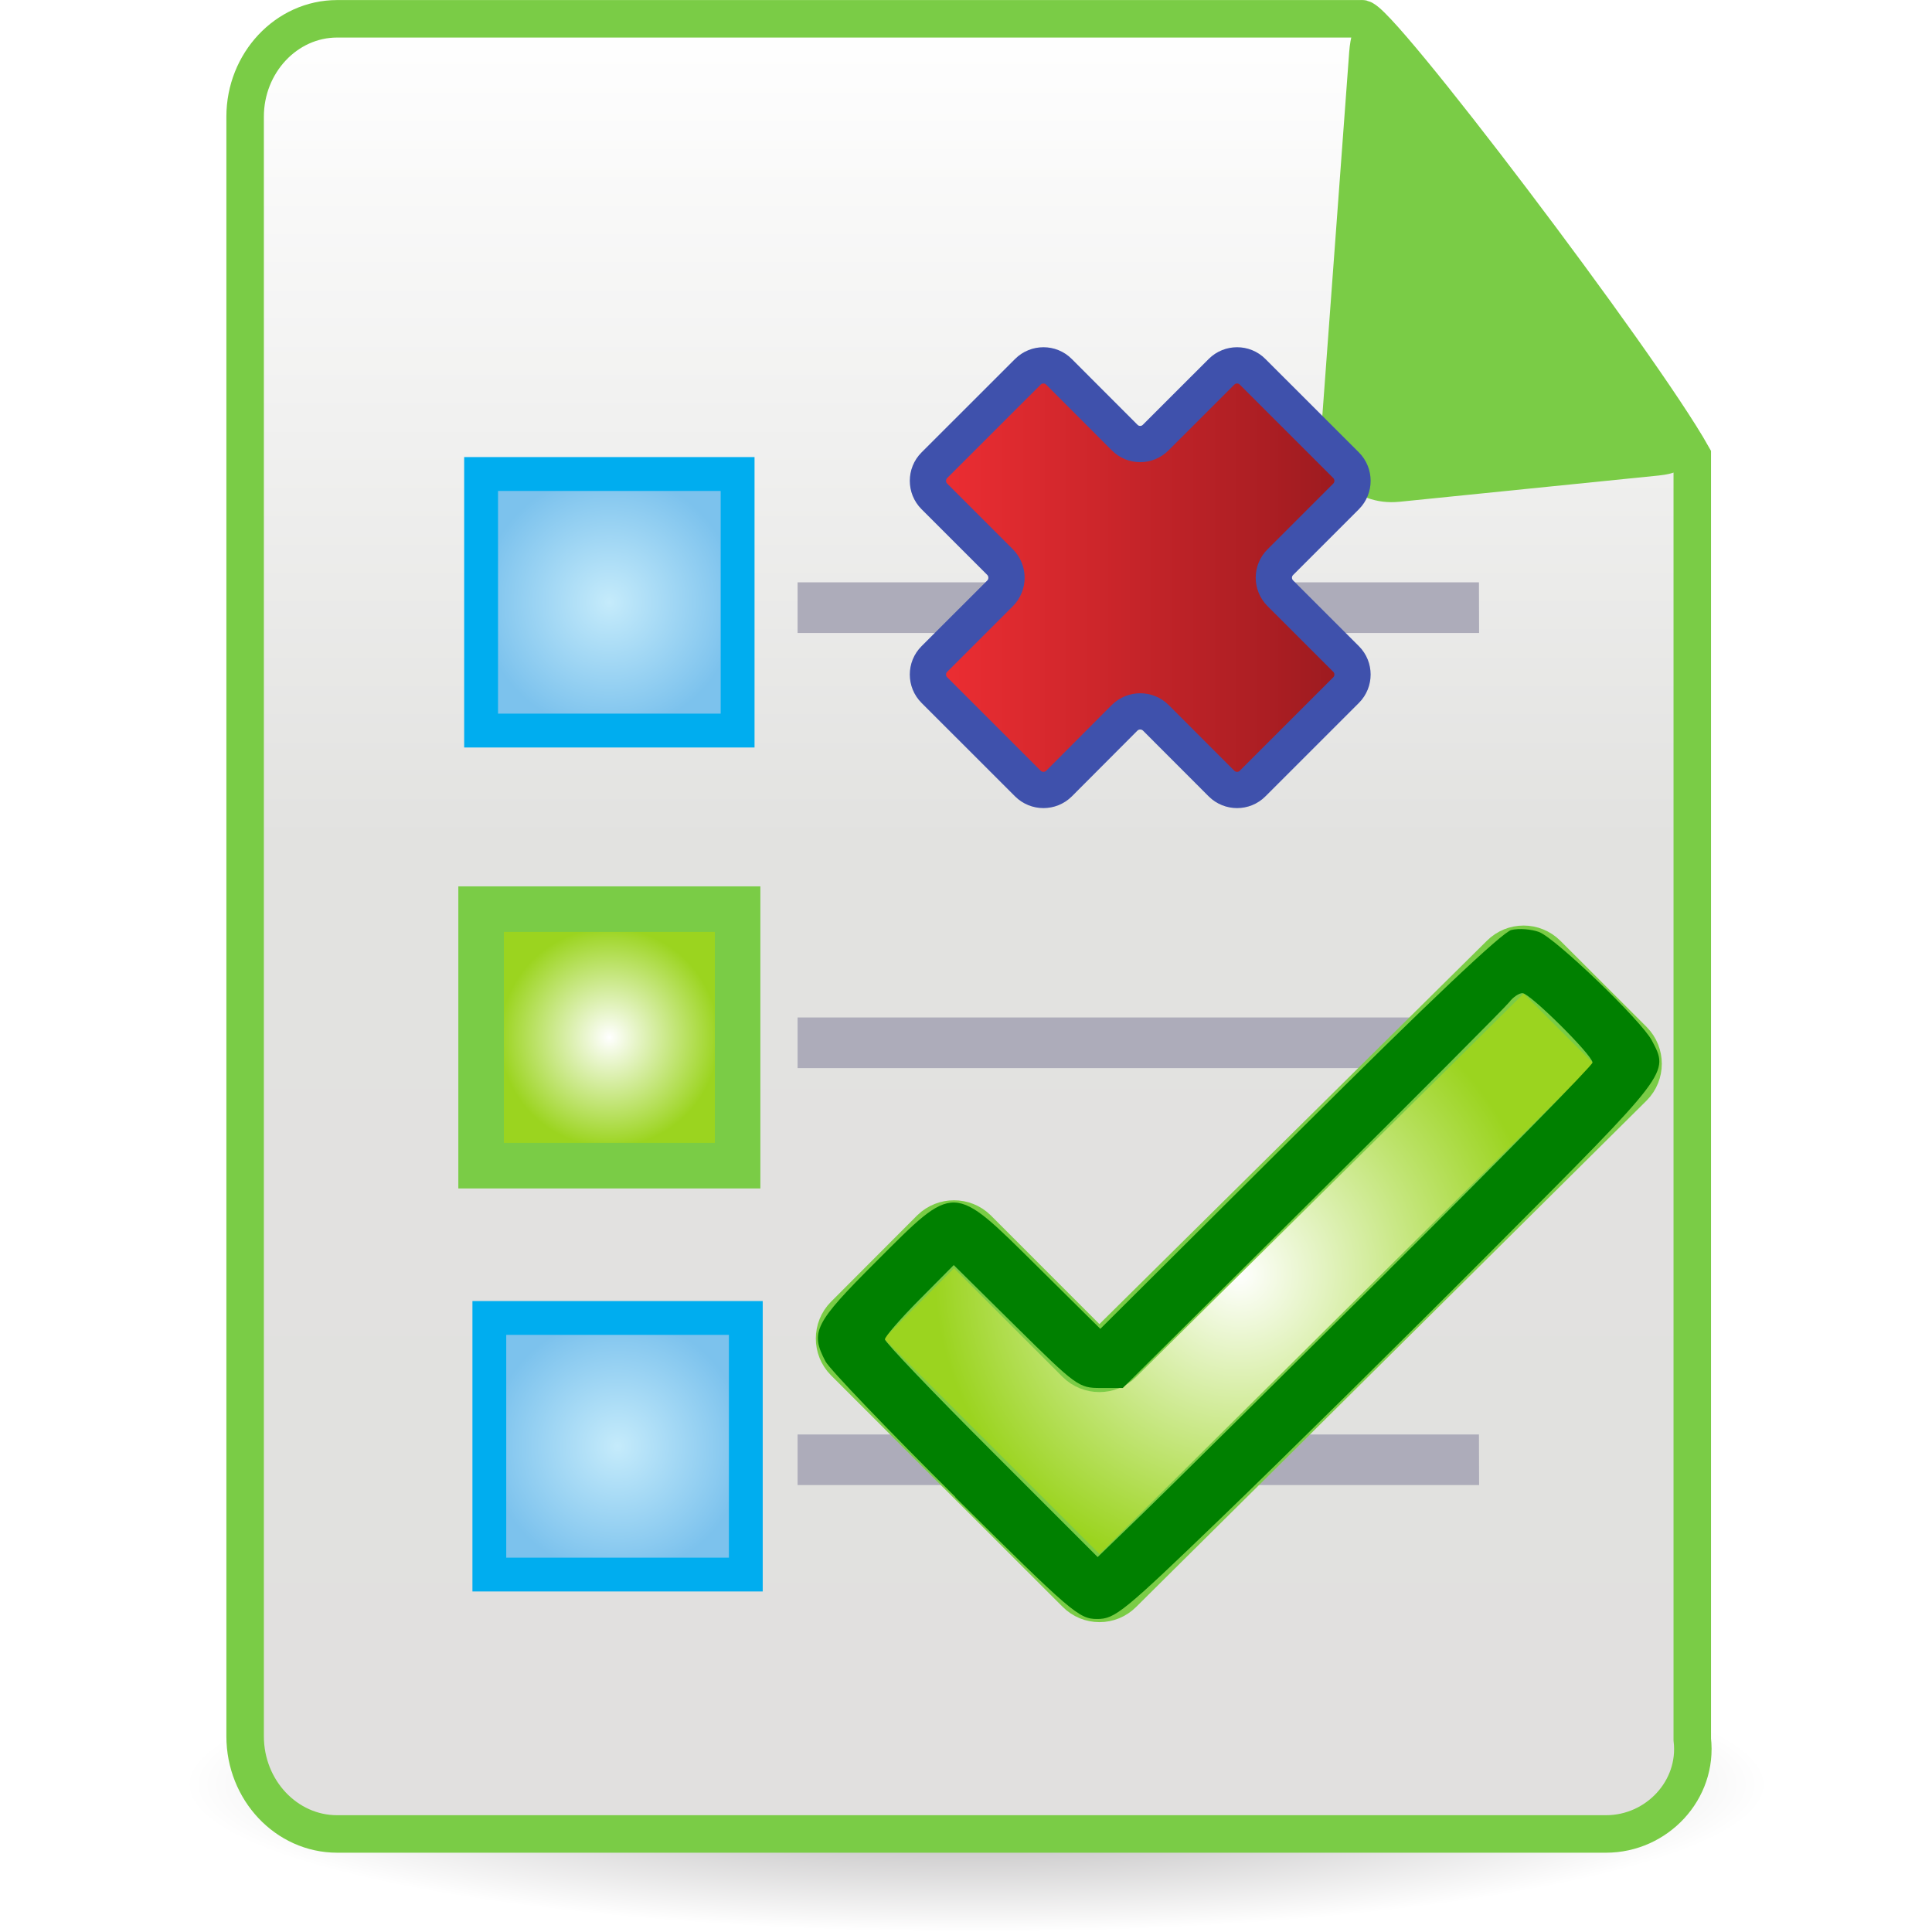
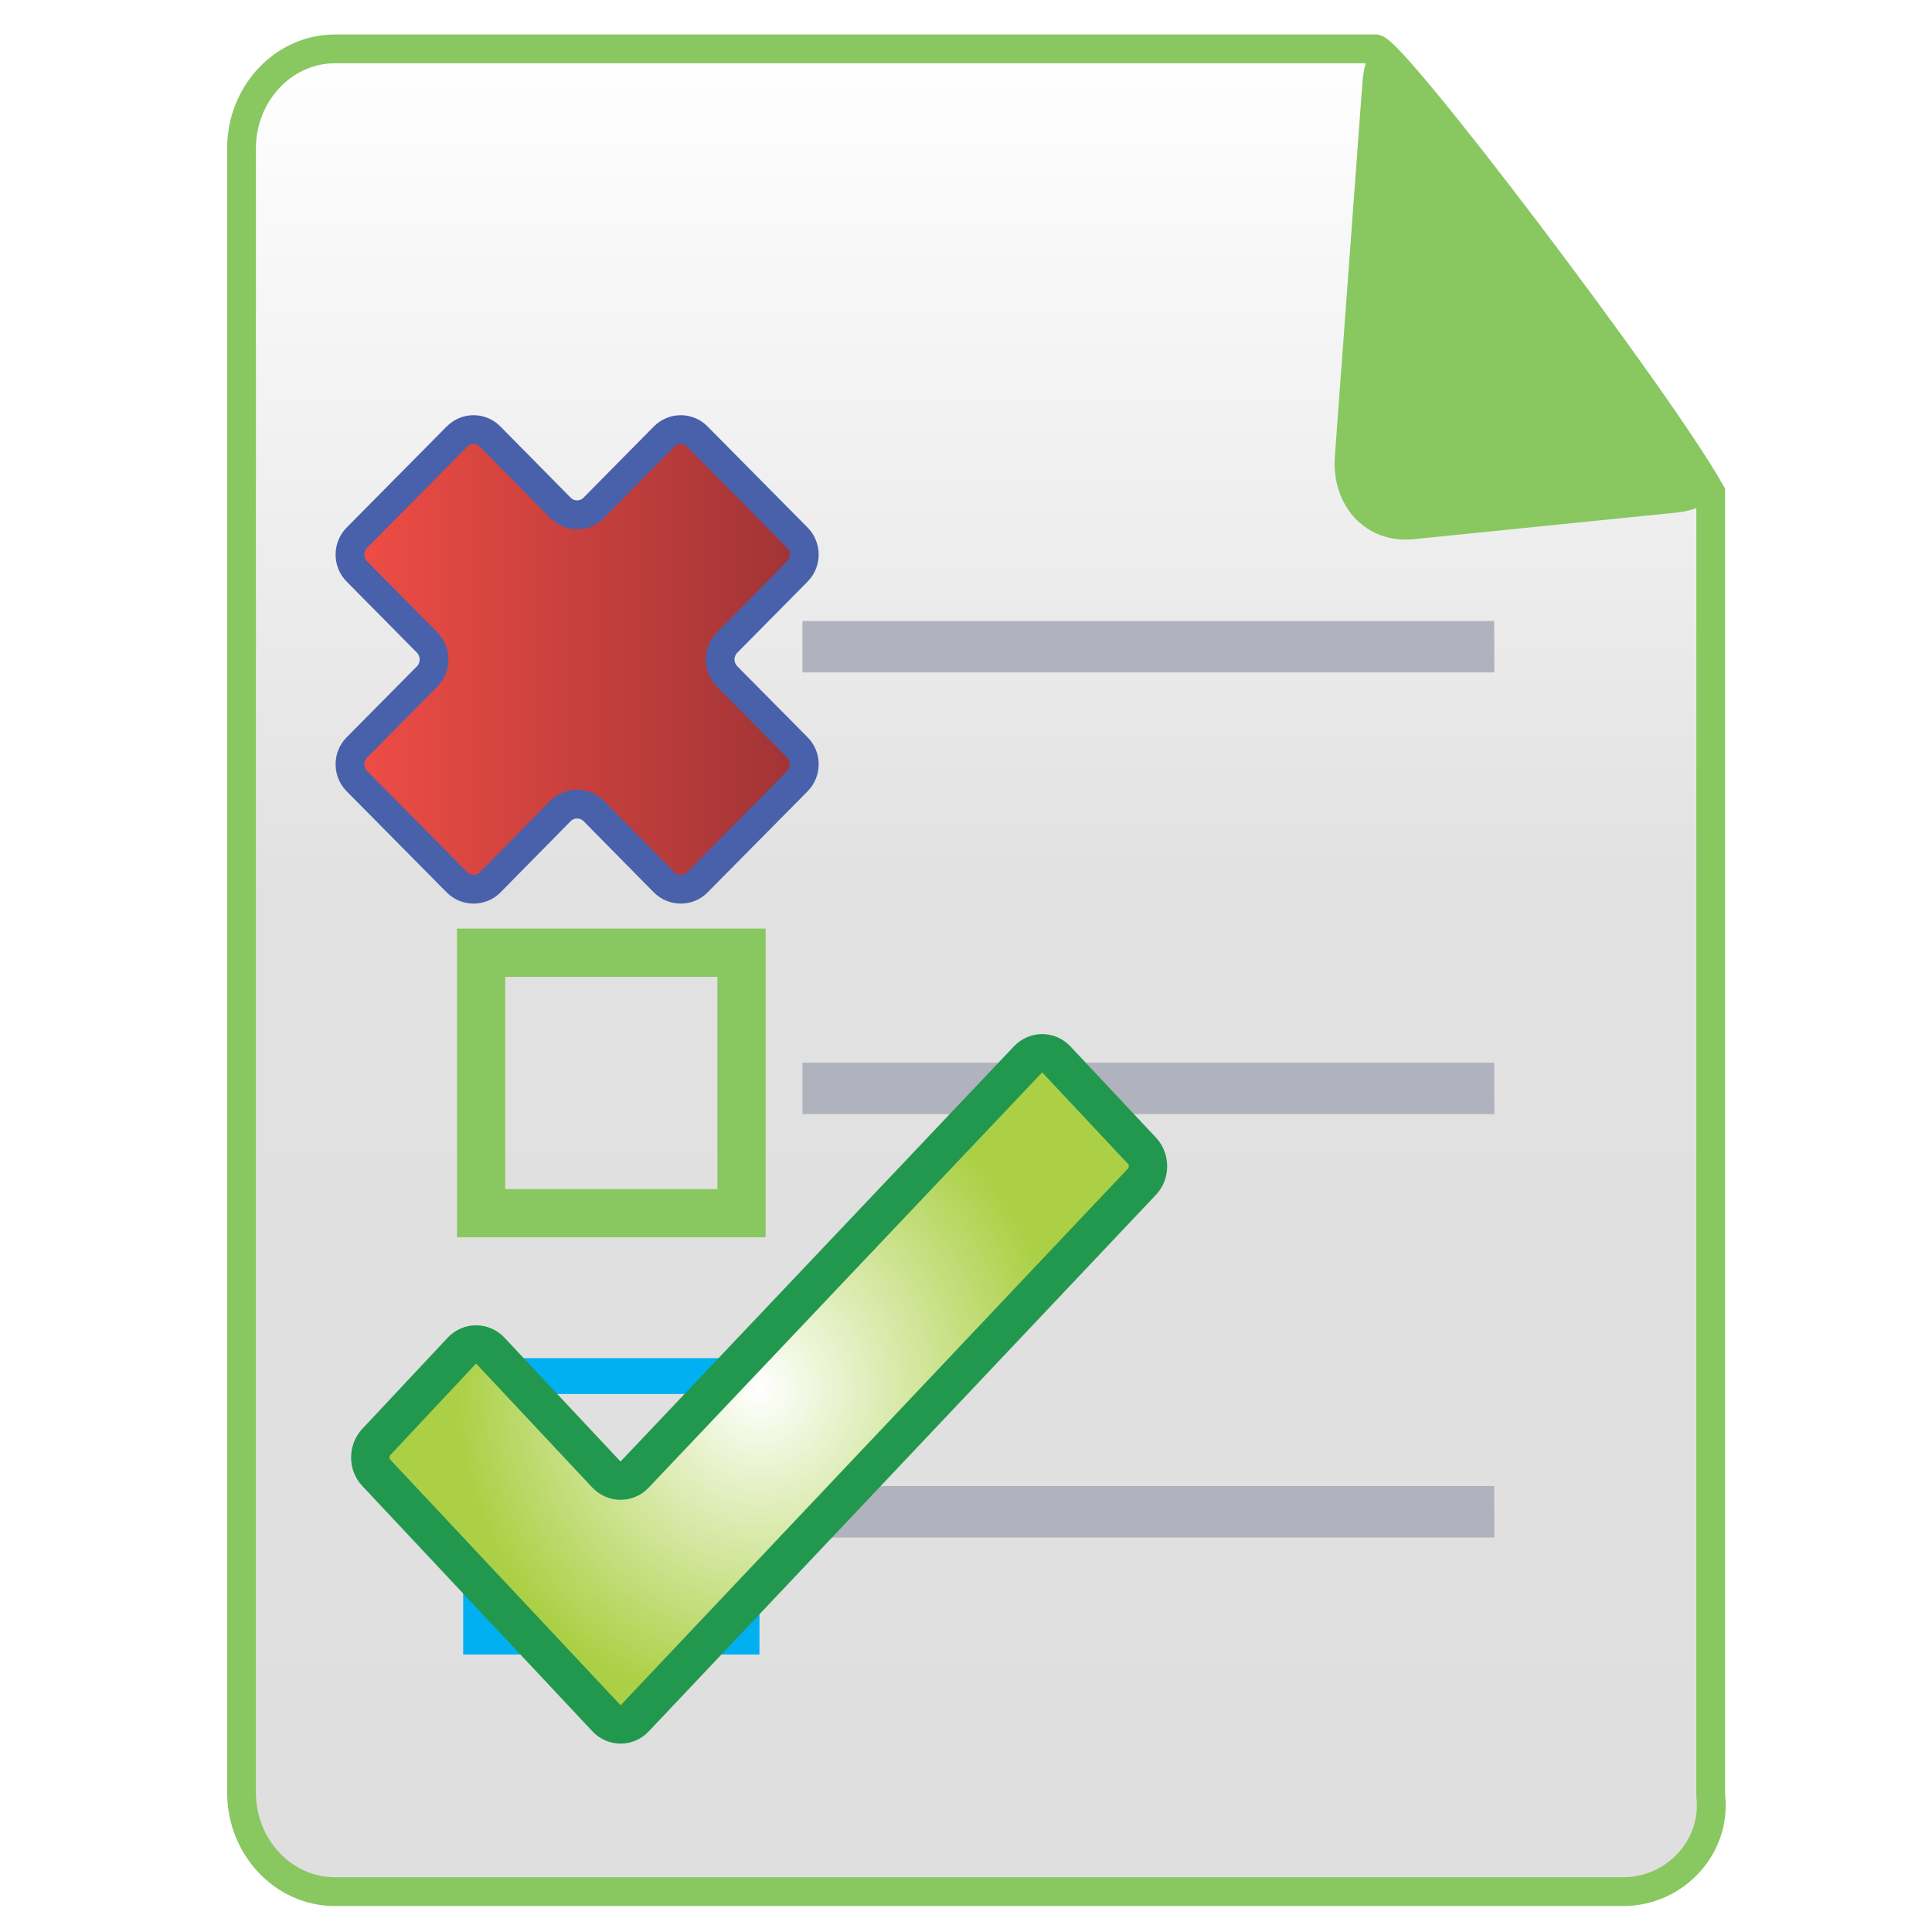
- <svg xmlns="http://www.w3.org/2000/svg" version="1.1" width="16" height="16" id="svg12983">
-   <defs id="defs12985">
-     <clipPath id="clipPath4498-2-7">
-       <path d="m 0,1505.001 539.578,0 L 539.578,0 0,0 0,1505.001 z" id="path4500-7-3" />
+ <svg xmlns="http://www.w3.org/2000/svg" version="1.1" width="16" height="16" id="svg2" xml:space="preserve">
+   <defs id="defs6">
+     <clipPath id="clipPath16">
+       <path d="m 35.348,48.998 -27.09,0 c -1.34,0 -2.431,-1.167 -2.431,-2.587 l 0,0 0,-42.828 C 5.827,2.159 6.918,1 8.258,1 l 0,0 33.557,0 c 1.342,0 2.436,1.159 2.28,2.5 l 0,0 0,33.944 C 42.74,39.861 35.812,49 35.357,49 l 0,0 c -0.003,0 -0.007,-10e-4 -0.009,-0.002" id="path18" />
    </clipPath>
-     <clipPath id="clipPath4476-4-5">
-       <path d="M 104.71,677.574 93.802,666.782 c -0.217,-0.217 -0.574,-0.217 -0.793,0 l 0,0 -3.216,3.219 c -0.217,0.213 -0.574,0.213 -0.793,0 l 0,0 -2.377,-2.382 c -0.217,-0.22 -0.217,-0.575 0,-0.794 l 0,0 6.388,-6.384 c 0.219,-0.222 0.574,-0.222 0.792,0 l 0,0 14.078,13.963 c 0.215,0.218 0.215,0.573 0,0.792 l 0,0 -2.38,2.378 c -0.11,0.109 -0.253,0.163 -0.396,0.163 l 0,0 c -0.143,0 -0.286,-0.054 -0.395,-0.163" id="path4478-8-0" />
+     <linearGradient x1="0" y1="0" x2="1" y2="0" id="linearGradient24" gradientUnits="userSpaceOnUse" gradientTransform="matrix(-2.1e-6,47.99951,47.99951,2.1e-6,24.96826,1)" spreadMethod="pad">
+       <stop id="stop26" style="stop-color:#e0dfdf;stop-opacity:1" offset="0" />
+       <stop id="stop28" style="stop-color:#e1e1e1;stop-opacity:1" offset="0.547" />
+       <stop id="stop30" style="stop-color:#ffffff;stop-opacity:1" offset="1" />
+     </linearGradient>
+     <clipPath id="clipPath38">
+       <path d="M 0,50 50,50 50,0 0,0 0,50 z" id="path40" />
    </clipPath>
-     <radialGradient cx="0" cy="0" r="1" fx="0" fy="0" id="radialGradient4484-1-1" gradientUnits="userSpaceOnUse" gradientTransform="matrix(9.814972,0,0,-9.814972,97.25195,669.0059)" spreadMethod="pad">
-       <stop id="stop4486-2-9" style="stop-color:#ffffff;stop-opacity:1" offset="0" />
-       <stop id="stop4488-7-0" style="stop-color:#9bd41f;stop-opacity:1" offset="0.853" />
-       <stop id="stop4490-8-4" style="stop-color:#9bd41f;stop-opacity:1" offset="1" />
+     <clipPath id="clipPath70">
+       <path d="M 26.309,23.004 16.07,12.2 c -0.203,-0.216 -0.536,-0.216 -0.744,0 l 0,0 -3.018,3.221 c -0.204,0.215 -0.539,0.215 -0.744,0 l 0,0 -2.232,-2.383 c -0.202,-0.22 -0.202,-0.576 0,-0.793 l 0,0 5.997,-6.393 c 0.206,-0.221 0.538,-0.221 0.743,0 l 0,0 13.214,13.978 c 0.202,0.218 0.202,0.574 0,0.793 l 0,0 -2.233,2.381 c -0.103,0.109 -0.238,0.163 -0.373,0.163 l 0,0 c -0.134,0 -0.269,-0.054 -0.371,-0.163" id="path72" />
+     </clipPath>
+     <radialGradient cx="0" cy="0" r="1" fx="0" fy="0" id="radialGradient78" gradientUnits="userSpaceOnUse" gradientTransform="matrix(9.212845,0,0,-9.825569,19.30908,14.42676)" spreadMethod="pad">
+       <stop id="stop80" style="stop-color:#ffffff;stop-opacity:1" offset="0" />
+       <stop id="stop82" style="stop-color:#abd046;stop-opacity:1" offset="0.853" />
+       <stop id="stop84" style="stop-color:#abd046;stop-opacity:1" offset="1" />
    </radialGradient>
-     <clipPath id="clipPath4706-9">
-       <path d="m 0,1505.001 539.578,0 L 539.578,0 0,0 0,1505.001 z" id="path4708-0" />
+     <clipPath id="clipPath92">
+       <path d="M 0,50 50,50 50,0 0,0 0,50 z" id="path94" />
    </clipPath>
-     <clipPath id="clipPath4686-0">
-       <path d="M 81.413,700.447 79.6,698.634 c -0.237,-0.24 -0.623,-0.24 -0.86,0 l 0,0 -1.811,1.813 c -0.234,0.235 -0.62,0.235 -0.856,0 l 0,0 -2.58,-2.579 c -0.235,-0.237 -0.235,-0.623 0,-0.858 l 0,0 1.814,-1.814 c 0.234,-0.238 0.237,-0.619 0,-0.86 l 0,0 -1.814,-1.811 c -0.235,-0.235 -0.235,-0.622 0,-0.857 l 0,0 2.58,-2.579 c 0.236,-0.234 0.622,-0.234 0.859,0 l 0,0 1.808,1.814 c 0.24,0.237 0.623,0.237 0.861,0 l 0,0 1.812,-1.814 c 0.237,-0.234 0.623,-0.234 0.857,0 l 0,0 2.579,2.579 c 0.236,0.235 0.236,0.622 0,0.857 l 0,0 -1.814,1.811 c -0.238,0.241 -0.238,0.622 0,0.86 l 0,0 1.814,1.814 c 0.236,0.235 0.236,0.621 0,0.858 l 0,0 -2.579,2.579 c -0.117,0.118 -0.272,0.176 -0.427,0.176 l 0,0 c -0.156,0 -0.312,-0.058 -0.43,-0.176" id="path4688-9" />
+     <clipPath id="clipPath104">
+       <path d="m 16.833,39.23 -1.831,-1.854 c -0.241,-0.244 -0.631,-0.244 -0.869,0 l 0,0 -1.83,1.854 c -0.237,0.243 -0.627,0.243 -0.865,0 l 0,0 -2.608,-2.634 c -0.238,-0.243 -0.238,-0.637 0,-0.877 l 0,0 1.833,-1.855 c 0.238,-0.244 0.239,-0.633 0,-0.879 l 0,0 -1.833,-1.853 c -0.238,-0.239 -0.238,-0.634 0,-0.875 l 0,0 2.608,-2.636 c 0.238,-0.239 0.628,-0.239 0.867,0 l 0,0 1.828,1.856 c 0.241,0.24 0.628,0.24 0.87,0 l 0,0 1.83,-1.856 c 0.24,-0.239 0.631,-0.239 0.866,0 l 0,0 2.608,2.636 c 0.237,0.241 0.237,0.636 0,0.875 l 0,0 -1.834,1.853 c -0.24,0.246 -0.24,0.635 0,0.879 l 0,0 1.834,1.855 c 0.237,0.24 0.237,0.634 0,0.877 l 0,0 -2.608,2.634 c -0.118,0.122 -0.274,0.182 -0.431,0.182 l 0,0 c -0.157,0 -0.315,-0.06 -0.435,-0.182" id="path106" />
    </clipPath>
-     <linearGradient x1="0" y1="0" x2="1" y2="0" id="linearGradient4694-39" gradientUnits="userSpaceOnUse" gradientTransform="matrix(11.70947,0,0,-11.70947,73.31641,694.7676)" spreadMethod="pad">
-       <stop id="stop4696-02" style="stop-color:#ef2e33;stop-opacity:1" offset="0" />
-       <stop id="stop4698-4" style="stop-color:#9a1a1f;stop-opacity:1" offset="1" />
+     <linearGradient x1="0" y1="0" x2="1" y2="0" id="linearGradient112" gradientUnits="userSpaceOnUse" gradientTransform="matrix(11.83301,0,0,-11.83301,8.651855,33.42676)" spreadMethod="pad">
+       <stop id="stop114" style="stop-color:#f04d45;stop-opacity:1" offset="0" />
+       <stop id="stop116" style="stop-color:#9f3335;stop-opacity:1" offset="1" />
    </linearGradient>
-     <clipPath id="clipPath4814-2">
-       <path d="m 66.926,379.426 7.074,0 0,7.076 -7.074,0 0,-7.076 z" id="path4816-26" />
+     <clipPath id="clipPath124">
+       <path d="M 0,50 50,50 50,0 0,0 0,50 z" id="path126" />
    </clipPath>
-     <radialGradient cx="0" cy="0" r="1" fx="0" fy="0" id="radialGradient4822-1" gradientUnits="userSpaceOnUse" gradientTransform="matrix(3.537109,0,0,-3.537109,70.46289,382.9629)" spreadMethod="pad">
-       <stop id="stop4824-1" style="stop-color:#c5ebfb;stop-opacity:1" offset="0" />
-       <stop id="stop4826-3" style="stop-color:#7cc2ed;stop-opacity:1" offset="1" />
-     </radialGradient>
-     <clipPath id="clipPath4834">
-       <path d="m 0,1505.001 539.578,0 L 539.578,0 0,0 0,1505.001 z" id="path4836" />
-     </clipPath>
-     <clipPath id="clipPath4814">
-       <path d="m 66.926,379.426 7.074,0 0,7.076 -7.074,0 0,-7.076 z" id="path4816" />
-     </clipPath>
-     <radialGradient cx="0" cy="0" r="1" fx="0" fy="0" id="radialGradient4822" gradientUnits="userSpaceOnUse" gradientTransform="matrix(3.537109,0,0,-3.537109,70.46289,382.9629)" spreadMethod="pad">
-       <stop id="stop4824" style="stop-color:#c5ebfb;stop-opacity:1" offset="0" />
-       <stop id="stop4826" style="stop-color:#7cc2ed;stop-opacity:1" offset="1" />
-     </radialGradient>
-     <clipPath id="clipPath4800">
-       <path d="m 0,1505.001 539.578,0 L 539.578,0 0,0 0,1505.001 z" id="path4802" />
-     </clipPath>
-     <clipPath id="clipPath4778">
-       <path d="m 66.926,367.426 7.074,0 0,7.075 -7.074,0 0,-7.075 z" id="path4780" />
-     </clipPath>
-     <radialGradient cx="0" cy="0" r="1" fx="0" fy="0" id="radialGradient4786" gradientUnits="userSpaceOnUse" gradientTransform="matrix(3.537109,0,0,-3.537109,70.46289,370.9629)" spreadMethod="pad">
-       <stop id="stop4788" style="stop-color:#ffffff;stop-opacity:1" offset="0" />
-       <stop id="stop4790" style="stop-color:#9bd41f;stop-opacity:1" offset="0.853" />
-       <stop id="stop4792" style="stop-color:#9bd41f;stop-opacity:1" offset="1" />
-     </radialGradient>
-     <clipPath id="clipPath4140">
-       <path d="m 91.206,399.055 -28.252,0 c -1.398,0 -2.536,-1.217 -2.536,-2.699 l 0,0 0,-44.667 c 0,-1.483 1.138,-2.693 2.536,-2.693 l 0,0 34.998,0 c 1.397,0 2.54,1.21 2.376,2.606 l 0,0 0,35.402 c -1.412,2.521 -8.639,12.053 -9.112,12.053 l 0,0 c -0.004,0 -0.007,-0.001 -0.01,-0.002" id="path4142" />
-     </clipPath>
-     <linearGradient x1="0" y1="0" x2="1" y2="0" id="linearGradient4148" gradientUnits="userSpaceOnUse" gradientTransform="matrix(0,50.06055,50.06055,0,80.38086,348.9961)" spreadMethod="pad">
-       <stop id="stop4150" style="stop-color:#e1e0df;stop-opacity:1" offset="0" />
-       <stop id="stop4152" style="stop-color:#e2e2e0;stop-opacity:1" offset="0.547" />
-       <stop id="stop4154" style="stop-color:#ffffff;stop-opacity:1" offset="1" />
-     </linearGradient>
-     <clipPath id="clipPath3846">
-       <path d="m 61.853,349.963 c 0,-2.25 10.328,-4.071 23.066,-4.071 l 0,0 c 12.738,0 23.068,1.821 23.068,4.071 l 0,0 c 0,2.246 -10.33,4.065 -23.068,4.065 l 0,0 c -12.738,0 -23.066,-1.819 -23.066,-4.065" id="path3848" />
-     </clipPath>
-     <radialGradient cx="0" cy="0" r="1" fx="0" fy="0" id="radialGradient3854" gradientUnits="userSpaceOnUse" gradientTransform="matrix(23.07202,0,0,-4.067108,84.92285,349.96)" spreadMethod="pad">
-       <stop id="stop3856" style="stop-color:#a7a5a6;stop-opacity:1" offset="0" />
-       <stop id="stop3858" style="stop-color:#ffffff;stop-opacity:1" offset="1" />
-     </radialGradient>
  </defs>
-   <g transform="translate(-347.5805,-549.6632)" id="layer1">
-     <g transform="matrix(0.2855627,0,0,-0.3002911,331.4176,669.5315)" id="g3842">
-       <g clip-path="url(#clipPath3846)" id="g3844">
-         <g id="g3850">
-           <g id="g3852">
-             <path d="m 61.853,349.963 c 0,-2.25 10.328,-4.071 23.066,-4.071 l 0,0 c 12.738,0 23.068,1.821 23.068,4.071 l 0,0 c 0,2.246 -10.33,4.065 -23.068,4.065 l 0,0 c -12.738,0 -23.066,-1.819 -23.066,-4.065" id="path3860" style="fill:url(#radialGradient3854);stroke:none" />
+   <g transform="matrix(1.25,0,0,-1.25,0,16)" id="g10">
+     <g transform="matrix(0.2543598,0,0,0.2543598,0.1181068,-0.0712178)" id="g12">
+       <g clip-path="url(#clipPath16)" id="g14">
+         <g id="g20">
+           <g id="g22">
+             <path d="m 35.348,48.998 -27.09,0 c -1.34,0 -2.431,-1.167 -2.431,-2.587 l 0,0 0,-42.828 C 5.827,2.159 6.918,1 8.258,1 l 0,0 33.557,0 c 1.342,0 2.436,1.159 2.28,2.5 l 0,0 0,33.944 C 42.74,39.861 35.812,49 35.357,49 l 0,0 c -0.003,0 -0.007,-10e-4 -0.009,-0.002" id="path32" style="fill:url(#linearGradient24);stroke:none" />
          </g>
        </g>
      </g>
    </g>
-     <g transform="matrix(0.3002911,0,0,-0.3002911,331.4675,669.6516)" id="g4136">
-       <g clip-path="url(#clipPath4140)" id="g4138">
-         <g id="g4144">
-           <g id="g4146">
-             <path d="m 91.206,399.055 -28.252,0 c -1.398,0 -2.536,-1.217 -2.536,-2.699 l 0,0 0,-44.667 c 0,-1.483 1.138,-2.693 2.536,-2.693 l 0,0 34.998,0 c 1.397,0 2.54,1.21 2.376,2.606 l 0,0 0,35.402 c -1.412,2.521 -8.639,12.053 -9.112,12.053 l 0,0 c -0.004,0 -0.007,-0.001 -0.01,-0.002" id="path4156" style="fill:url(#linearGradient4148);stroke:none" />
+     <g transform="matrix(0.2543598,0,0,0.2543598,0.1181068,0.01302514)" id="g34">
+       <g clip-path="url(#clipPath38)" id="g36">
+         <g transform="translate(35.3477,48.998)" id="g42">
+           <path d="m 0,0 -27.089,0 c -1.34,0 -2.432,-1.167 -2.432,-2.587 l 0,-42.828 c 0,-1.424 1.092,-2.583 2.432,-2.583 l 33.556,0 c 1.343,0 2.436,1.159 2.28,2.5 l 0,33.943 C 7.382,-9.117 0.35,0.152 0,0 z" id="path44" style="fill:none;stroke:#89c761;stroke-width:0.75;stroke-linecap:butt;stroke-linejoin:miter;stroke-miterlimit:4;stroke-opacity:1;stroke-dasharray:none" />
+         </g>
+         <g transform="translate(35.2705,48.998)" id="g46">
+           <path d="m 0,0 c -0.126,-0.196 -0.217,-0.48 -0.248,-0.875 l -0.718,-9.739 c -0.094,-1.31 0.827,-2.282 2.051,-2.157 l 6.855,0.694 c 0.436,0.043 0.758,0.198 0.962,0.416 L 0,0 z" id="path48" style="fill:#89c761;fill-opacity:1;fill-rule:nonzero;stroke:none" />
+         </g>
+         <g transform="translate(38.458,21.252)" id="g50">
+           <path d="m 0,0 -18.021,0 0,1.338 18.017,0 L 0,0 z" id="path52" style="fill:#b0b2bd;fill-opacity:1;fill-rule:nonzero;stroke:none" />
+         </g>
+         <path d="m 12.067,25.456 6.783,0 0,-6.785 -6.783,0 0,6.785 z" id="path54" style="fill:none;stroke:#89c761;stroke-width:1.256;stroke-linecap:butt;stroke-linejoin:miter;stroke-miterlimit:4;stroke-opacity:1;stroke-dasharray:none" />
+         <g transform="translate(38.458,32.7578)" id="g56">
+           <path d="m 0,0 -18.021,0 0,1.338 18.017,0 L 0,0 z" id="path58" style="fill:#b0b2bd;fill-opacity:1;fill-rule:nonzero;stroke:none" />
+         </g>
+         <g transform="translate(38.458,10.2246)" id="g60">
+           <path d="m 0,0 -18.021,0 0,1.339 18.017,0 L 0,0 z" id="path62" style="fill:#b0b2bd;fill-opacity:1;fill-rule:nonzero;stroke:none" />
+         </g>
+         <path d="m 12.067,14.429 6.783,0 0,-6.785 -6.783,0 0,6.785 z" id="path64" style="fill:none;stroke:#00b0f0;stroke-width:0.934;stroke-linecap:butt;stroke-linejoin:miter;stroke-miterlimit:4;stroke-opacity:1;stroke-dasharray:none" />
+       </g>
+     </g>
+     <g transform="matrix(0.2543598,0,0,0.2543598,0.1181068,-0.0712178)" id="g66">
+       <g clip-path="url(#clipPath70)" id="g68">
+         <g id="g74">
+           <g id="g76">
+             <path d="M 26.309,23.004 16.07,12.2 c -0.203,-0.216 -0.536,-0.216 -0.744,0 l 0,0 -3.018,3.221 c -0.204,0.215 -0.539,0.215 -0.744,0 l 0,0 -2.232,-2.383 c -0.202,-0.22 -0.202,-0.576 0,-0.793 l 0,0 5.997,-6.393 c 0.206,-0.221 0.538,-0.221 0.743,0 l 0,0 13.214,13.978 c 0.202,0.218 0.202,0.574 0,0.793 l 0,0 -2.233,2.381 c -0.103,0.109 -0.238,0.163 -0.373,0.163 l 0,0 c -0.134,0 -0.269,-0.054 -0.371,-0.163" id="path86" style="fill:url(#radialGradient78);stroke:none" />
          </g>
        </g>
      </g>
    </g>
-     <g transform="matrix(0.3002911,0,0,-0.3002911,358.8559,549.819)" id="g4166">
-       <path d="m 0,0 -28.252,0 c -1.397,0 -2.536,-1.217 -2.536,-2.698 l 0,-44.667 c 0,-1.484 1.139,-2.694 2.536,-2.694 l 34.997,0 c 1.399,0 2.541,1.21 2.377,2.607 l 0,35.401 C 7.698,-9.509 0.364,0.158 0,0 z" id="path4168" style="fill:none;stroke:#7acc46;stroke-width:1.034;stroke-linecap:butt;stroke-linejoin:miter;stroke-miterlimit:4;stroke-opacity:1;stroke-dasharray:none" />
+     <g transform="matrix(0.2543598,0,0,0.2543598,0.1181068,-0.0712178)" id="g88">
+       <g clip-path="url(#clipPath92)" id="g90">
+         <g transform="translate(29.2861,19.8301)" id="g96">
+           <path d="m 0,0 c 0.201,0.218 0.201,0.574 0,0.793 l -2.233,2.381 c -0.207,0.218 -0.539,0.218 -0.745,0 L -13.215,-7.63 c -0.204,-0.217 -0.537,-0.217 -0.745,0 l -3.018,3.221 c -0.204,0.215 -0.539,0.215 -0.744,0 l -2.232,-2.383 c -0.202,-0.221 -0.202,-0.576 0,-0.793 l 5.997,-6.394 c 0.206,-0.22 0.538,-0.22 0.743,0 L 0,0 z" id="path98" style="fill:none;stroke:#22984f;stroke-width:1;stroke-linecap:butt;stroke-linejoin:miter;stroke-miterlimit:4;stroke-opacity:1;stroke-dasharray:none" />
+         </g>
+       </g>
    </g>
-     <g transform="matrix(0.3002911,0,0,-0.3002911,358.8315,549.819)" id="g4170">
-       <path d="m 0,0 c -0.132,-0.205 -0.227,-0.501 -0.258,-0.913 l -0.75,-10.156 c -0.097,-1.368 0.863,-2.38 2.14,-2.25 l 7.149,0.724 c 0.455,0.044 0.791,0.205 1.004,0.433 L 0,0 z" id="path4172" style="fill:#7acc46;fill-opacity:1;fill-rule:nonzero;stroke:none" />
-     </g>
-     <g transform="matrix(0.3002911,0,0,-0.3002911,359.8297,558.5087)" id="g4174">
-       <path d="m 0,0 -18.795,0 0,1.396 18.791,0 L 0,0 z" id="path4176" style="fill:#adacba;fill-opacity:1;fill-rule:nonzero;stroke:none" />
-     </g>
-     <g transform="matrix(0.3002911,0,0,-0.3002911,331.4675,669.6516)" id="g4774">
-       <g clip-path="url(#clipPath4778)" id="g4776">
-         <g id="g4782">
-           <g id="g4784">
-             <path d="m 66.926,367.426 7.074,0 0,7.075 -7.074,0 0,-7.075 z" id="path4794" style="fill:url(#radialGradient4786);stroke:none" />
+     <g transform="matrix(0.2543598,0,0,0.2543598,0.1181068,-0.0712178)" id="g100">
+       <g clip-path="url(#clipPath104)" id="g102">
+         <g id="g108">
+           <g id="g110">
+             <path d="m 16.833,39.23 -1.831,-1.854 c -0.241,-0.244 -0.631,-0.244 -0.869,0 l 0,0 -1.83,1.854 c -0.237,0.243 -0.627,0.243 -0.865,0 l 0,0 -2.608,-2.634 c -0.238,-0.243 -0.238,-0.637 0,-0.877 l 0,0 1.833,-1.855 c 0.238,-0.244 0.239,-0.633 0,-0.879 l 0,0 -1.833,-1.853 c -0.238,-0.239 -0.238,-0.634 0,-0.875 l 0,0 2.608,-2.636 c 0.238,-0.239 0.628,-0.239 0.867,0 l 0,0 1.828,1.856 c 0.241,0.24 0.628,0.24 0.87,0 l 0,0 1.83,-1.856 c 0.24,-0.239 0.631,-0.239 0.866,0 l 0,0 2.608,2.636 c 0.237,0.241 0.237,0.636 0,0.875 l 0,0 -1.834,1.853 c -0.24,0.246 -0.24,0.635 0,0.879 l 0,0 1.834,1.855 c 0.237,0.24 0.237,0.634 0,0.877 l 0,0 -2.608,2.634 c -0.118,0.122 -0.274,0.182 -0.431,0.182 l 0,0 c -0.157,0 -0.315,-0.06 -0.435,-0.182" id="path118" style="fill:url(#linearGradient112);stroke:none" />
          </g>
        </g>
      </g>
    </g>
-     <g transform="matrix(0.3002911,0,0,-0.3002911,331.4675,669.6516)" id="g4796">
-       <g clip-path="url(#clipPath4800)" id="g4798">
-         <path d="m 66.926,374.501 7.074,0 0,-7.075 -7.074,0 0,7.075 z" id="path4804" style="fill:none;stroke:#7acc46;stroke-width:1.256;stroke-linecap:butt;stroke-linejoin:miter;stroke-miterlimit:4;stroke-opacity:1;stroke-dasharray:none" />
-         <g transform="translate(94.4492,382.1172)" id="g4806">
-           <path d="m 0,0 -18.795,0 0,1.396 18.791,0 L 0,0 z" id="path4808" style="fill:#adacba;fill-opacity:1;fill-rule:nonzero;stroke:none" />
+     <g transform="matrix(0.2543598,0,0,0.2543598,0.1181068,-0.0712178)" id="g120">
+       <g clip-path="url(#clipPath124)" id="g122">
+         <g transform="translate(17.6987,39.2305)" id="g128">
+           <path d="m 0,0 c -0.235,0.243 -0.625,0.243 -0.866,0 l -1.831,-1.854 c -0.241,-0.244 -0.63,-0.244 -0.869,0 L -5.396,0 c -0.237,0.243 -0.627,0.243 -0.865,0 l -2.608,-2.635 c -0.237,-0.242 -0.237,-0.637 0,-0.876 l 1.834,-1.855 c 0.237,-0.244 0.238,-0.634 0,-0.88 l -1.834,-1.852 c -0.237,-0.239 -0.237,-0.634 0,-0.875 l 2.608,-2.636 c 0.238,-0.24 0.628,-0.24 0.867,0 l 1.828,1.856 c 0.241,0.24 0.628,0.24 0.87,0 l 1.83,-1.856 c 0.241,-0.24 0.631,-0.24 0.866,0 l 2.608,2.636 c 0.237,0.241 0.237,0.636 0,0.875 l -1.834,1.852 c -0.24,0.246 -0.24,0.636 0,0.88 l 1.834,1.855 c 0.237,0.239 0.237,0.634 0,0.876 L 0,0 z" id="path130" style="fill:none;stroke:#4961ab;stroke-width:0.75;stroke-linecap:butt;stroke-linejoin:miter;stroke-miterlimit:4;stroke-opacity:1;stroke-dasharray:none" />
        </g>
      </g>
    </g>
-     <g transform="matrix(0.3002911,0,0,-0.3002911,331.4675,669.6516)" id="g4810">
-       <g clip-path="url(#clipPath4814)" id="g4812">
-         <g id="g4818">
-           <g id="g4820">
-             <path d="m 66.926,379.426 7.074,0 0,7.076 -7.074,0 0,-7.076 z" id="path4828" style="fill:url(#radialGradient4822);stroke:none" />
-           </g>
-         </g>
-       </g>
-     </g>
-     <g transform="matrix(0.3002911,0,0,-0.3002911,331.4675,669.6516)" id="g4830">
-       <g clip-path="url(#clipPath4834)" id="g4832">
-         <path d="m 66.926,386.501 7.074,0 0,-7.075 -7.074,0 0,7.075 z" id="path4838" style="fill:none;stroke:#00adef;stroke-width:0.934;stroke-linecap:butt;stroke-linejoin:miter;stroke-miterlimit:4;stroke-opacity:1;stroke-dasharray:none" />
-         <g transform="translate(94.4492,358.6172)" id="g4840">
-           <path d="m 0,0 -18.795,0 0,1.396 18.791,0 L 0,0 z" id="path4842" style="fill:#adacba;fill-opacity:1;fill-rule:nonzero;stroke:none" />
-         </g>
-       </g>
-     </g>
-     <g transform="matrix(0.3002911,0,0,-0.3002911,331.5357,676.6409)" id="g4810-9">
-       <g clip-path="url(#clipPath4814-2)" id="g4812-5">
-         <g id="g4818-5">
-           <g id="g4820-3">
-             <path d="m 66.926,379.426 7.074,0 0,7.076 -7.074,0 0,-7.076 z" id="path4828-2" style="fill:url(#radialGradient4822-1);stroke:none" />
-           </g>
-         </g>
-       </g>
-     </g>
-     <path d="m 351.633,560.578 2.124,0 0,2.125 -2.124,0 0,-2.125 z" id="path4838-8" style="fill:none;stroke:#00adef;stroke-width:0.28;stroke-linecap:butt;stroke-linejoin:miter;stroke-miterlimit:4;stroke-opacity:1;stroke-dasharray:none" />
-     <g transform="matrix(0.3002911,0,0,-0.3002911,333.2489,763.0799)" id="g4682-0">
-       <g clip-path="url(#clipPath4686-0)" id="g4684-0">
-         <g id="g4690-3">
-           <g id="g4692-2">
-             <path d="M 81.413,700.447 79.6,698.634 c -0.237,-0.24 -0.623,-0.24 -0.86,0 l 0,0 -1.811,1.813 c -0.234,0.235 -0.62,0.235 -0.856,0 l 0,0 -2.58,-2.579 c -0.235,-0.237 -0.235,-0.623 0,-0.858 l 0,0 1.814,-1.814 c 0.234,-0.238 0.237,-0.619 0,-0.86 l 0,0 -1.814,-1.811 c -0.235,-0.235 -0.235,-0.622 0,-0.857 l 0,0 2.58,-2.579 c 0.236,-0.234 0.622,-0.234 0.859,0 l 0,0 1.808,1.814 c 0.24,0.237 0.623,0.237 0.861,0 l 0,0 1.812,-1.814 c 0.237,-0.234 0.623,-0.234 0.857,0 l 0,0 2.579,2.579 c 0.236,0.235 0.236,0.622 0,0.857 l 0,0 -1.814,1.811 c -0.238,0.241 -0.238,0.622 0,0.86 l 0,0 1.814,1.814 c 0.236,0.235 0.236,0.621 0,0.858 l 0,0 -2.579,2.579 c -0.117,0.118 -0.272,0.176 -0.427,0.176 l 0,0 c -0.156,0 -0.312,-0.058 -0.43,-0.176" id="path4700-4" style="fill:url(#linearGradient4694-39);stroke:none" />
-           </g>
-         </g>
-       </g>
-     </g>
-     <g transform="matrix(0.3002911,0,0,-0.3002911,333.2489,763.0799)" id="g4702-1">
-       <g clip-path="url(#clipPath4706-9)" id="g4704-3">
-         <g transform="translate(82.2695,700.4463)" id="g4710-1">
-           <path d="M 0,0 C -0.233,0.236 -0.62,0.236 -0.856,0 L -2.67,-1.813 c -0.236,-0.24 -0.623,-0.24 -0.859,0 L -5.34,0 c -0.234,0.236 -0.62,0.236 -0.856,0 l -2.58,-2.578 c -0.236,-0.236 -0.236,-0.623 0,-0.858 l 1.814,-1.814 c 0.233,-0.238 0.236,-0.619 0,-0.859 l -1.814,-1.813 c -0.236,-0.234 -0.236,-0.621 0,-0.856 l 2.58,-2.579 c 0.236,-0.235 0.622,-0.235 0.858,0 l 1.809,1.814 c 0.239,0.236 0.623,0.236 0.861,0 l 1.812,-1.814 c 0.236,-0.235 0.623,-0.235 0.856,0 l 2.58,2.579 c 0.235,0.235 0.235,0.622 0,0.856 l -1.814,1.813 c -0.239,0.24 -0.239,0.621 0,0.859 l 1.814,1.814 c 0.235,0.235 0.235,0.622 0,0.858 L 0,0 z" id="path4712-3" style="fill:none;stroke:#3f51ac;stroke-width:1;stroke-linecap:butt;stroke-linejoin:miter;stroke-miterlimit:4;stroke-opacity:1;stroke-dasharray:none" />
-         </g>
-       </g>
-     </g>
-     <g transform="matrix(0.3002911,0,0,-0.3002911,328.6361,761.1093)" id="g4472-9-8">
-       <g clip-path="url(#clipPath4476-4-5)" id="g4474-9-9">
-         <g id="g4480-0-7">
-           <g id="g4482-1-7">
-             <path d="M 104.71,677.574 93.802,666.782 c -0.217,-0.217 -0.574,-0.217 -0.793,0 l 0,0 -3.216,3.219 c -0.217,0.213 -0.574,0.213 -0.793,0 l 0,0 -2.377,-2.382 c -0.217,-0.22 -0.217,-0.575 0,-0.794 l 0,0 6.388,-6.384 c 0.219,-0.222 0.574,-0.222 0.792,0 l 0,0 14.078,13.963 c 0.215,0.218 0.215,0.573 0,0.792 l 0,0 -2.38,2.378 c -0.11,0.109 -0.253,0.163 -0.396,0.163 l 0,0 c -0.143,0 -0.286,-0.054 -0.395,-0.163" id="path4492-1-0" style="fill:url(#radialGradient4484-1-1);stroke:none" />
-           </g>
-         </g>
-       </g>
-     </g>
-     <g transform="matrix(0.3002911,0,0,-0.3002911,328.6361,761.1093)" id="g4494-0-0">
-       <g clip-path="url(#clipPath4498-2-7)" id="g4496-1-7">
-         <g transform="translate(107.8809,674.4043)" id="g4502-6-1">
-           <path d="M 0,0 C 0.216,0.218 0.216,0.573 0,0.792 L -2.38,3.17 c -0.22,0.218 -0.573,0.218 -0.79,0 L -14.079,-7.622 c -0.217,-0.217 -0.573,-0.217 -0.793,0 l -3.216,3.219 c -0.217,0.213 -0.574,0.213 -0.793,0 l -2.377,-2.382 c -0.217,-0.22 -0.217,-0.575 0,-0.794 l 6.389,-6.385 c 0.219,-0.221 0.573,-0.221 0.792,0 L 0,0 z" id="path4504-6-1" style="fill:none;stroke:#7acc46;stroke-width:1.748;stroke-linecap:butt;stroke-linejoin:miter;stroke-miterlimit:4;stroke-opacity:1;stroke-dasharray:none" />
-         </g>
-       </g>
-     </g>
-     <path d="m 355.493,562.061 c -0.559,-0.555 -1.043,-1.06 -1.076,-1.123 -0.129,-0.245 -0.092,-0.316 0.42,-0.828 0.657,-0.657 0.628,-0.657 1.332,0.039 l 0.524,0.519 1.645,-1.638 c 1.073,-1.069 1.685,-1.648 1.759,-1.665 0.063,-0.015 0.166,-0.007 0.23,0.017 0.139,0.053 0.849,0.736 0.934,0.899 0.142,0.271 0.155,0.254 -1.31,1.724 -0.753,0.756 -1.765,1.755 -2.248,2.22 -0.822,0.792 -0.888,0.846 -1.037,0.846 -0.15,0 -0.212,-0.053 -1.175,-1.009 z m 3.588,-1.879 c 0.928,-0.923 1.688,-1.696 1.688,-1.719 0,-0.061 -0.519,-0.575 -0.58,-0.575 -0.029,0 -0.078,0.033 -0.109,0.074 -0.032,0.041 -0.765,0.777 -1.629,1.635 l -1.572,1.561 -0.185,0 c -0.179,0 -0.2,-0.015 -0.7,-0.509 l -0.515,-0.509 -0.285,0.287 c -0.157,0.158 -0.285,0.306 -0.285,0.328 0,0.023 0.396,0.438 0.881,0.922 l 0.881,0.881 0.362,-0.35 c 0.199,-0.192 1.121,-1.105 2.05,-2.027 z" id="path12108" style="fill:#008000;fill-opacity:1" />
  </g>
</svg>
